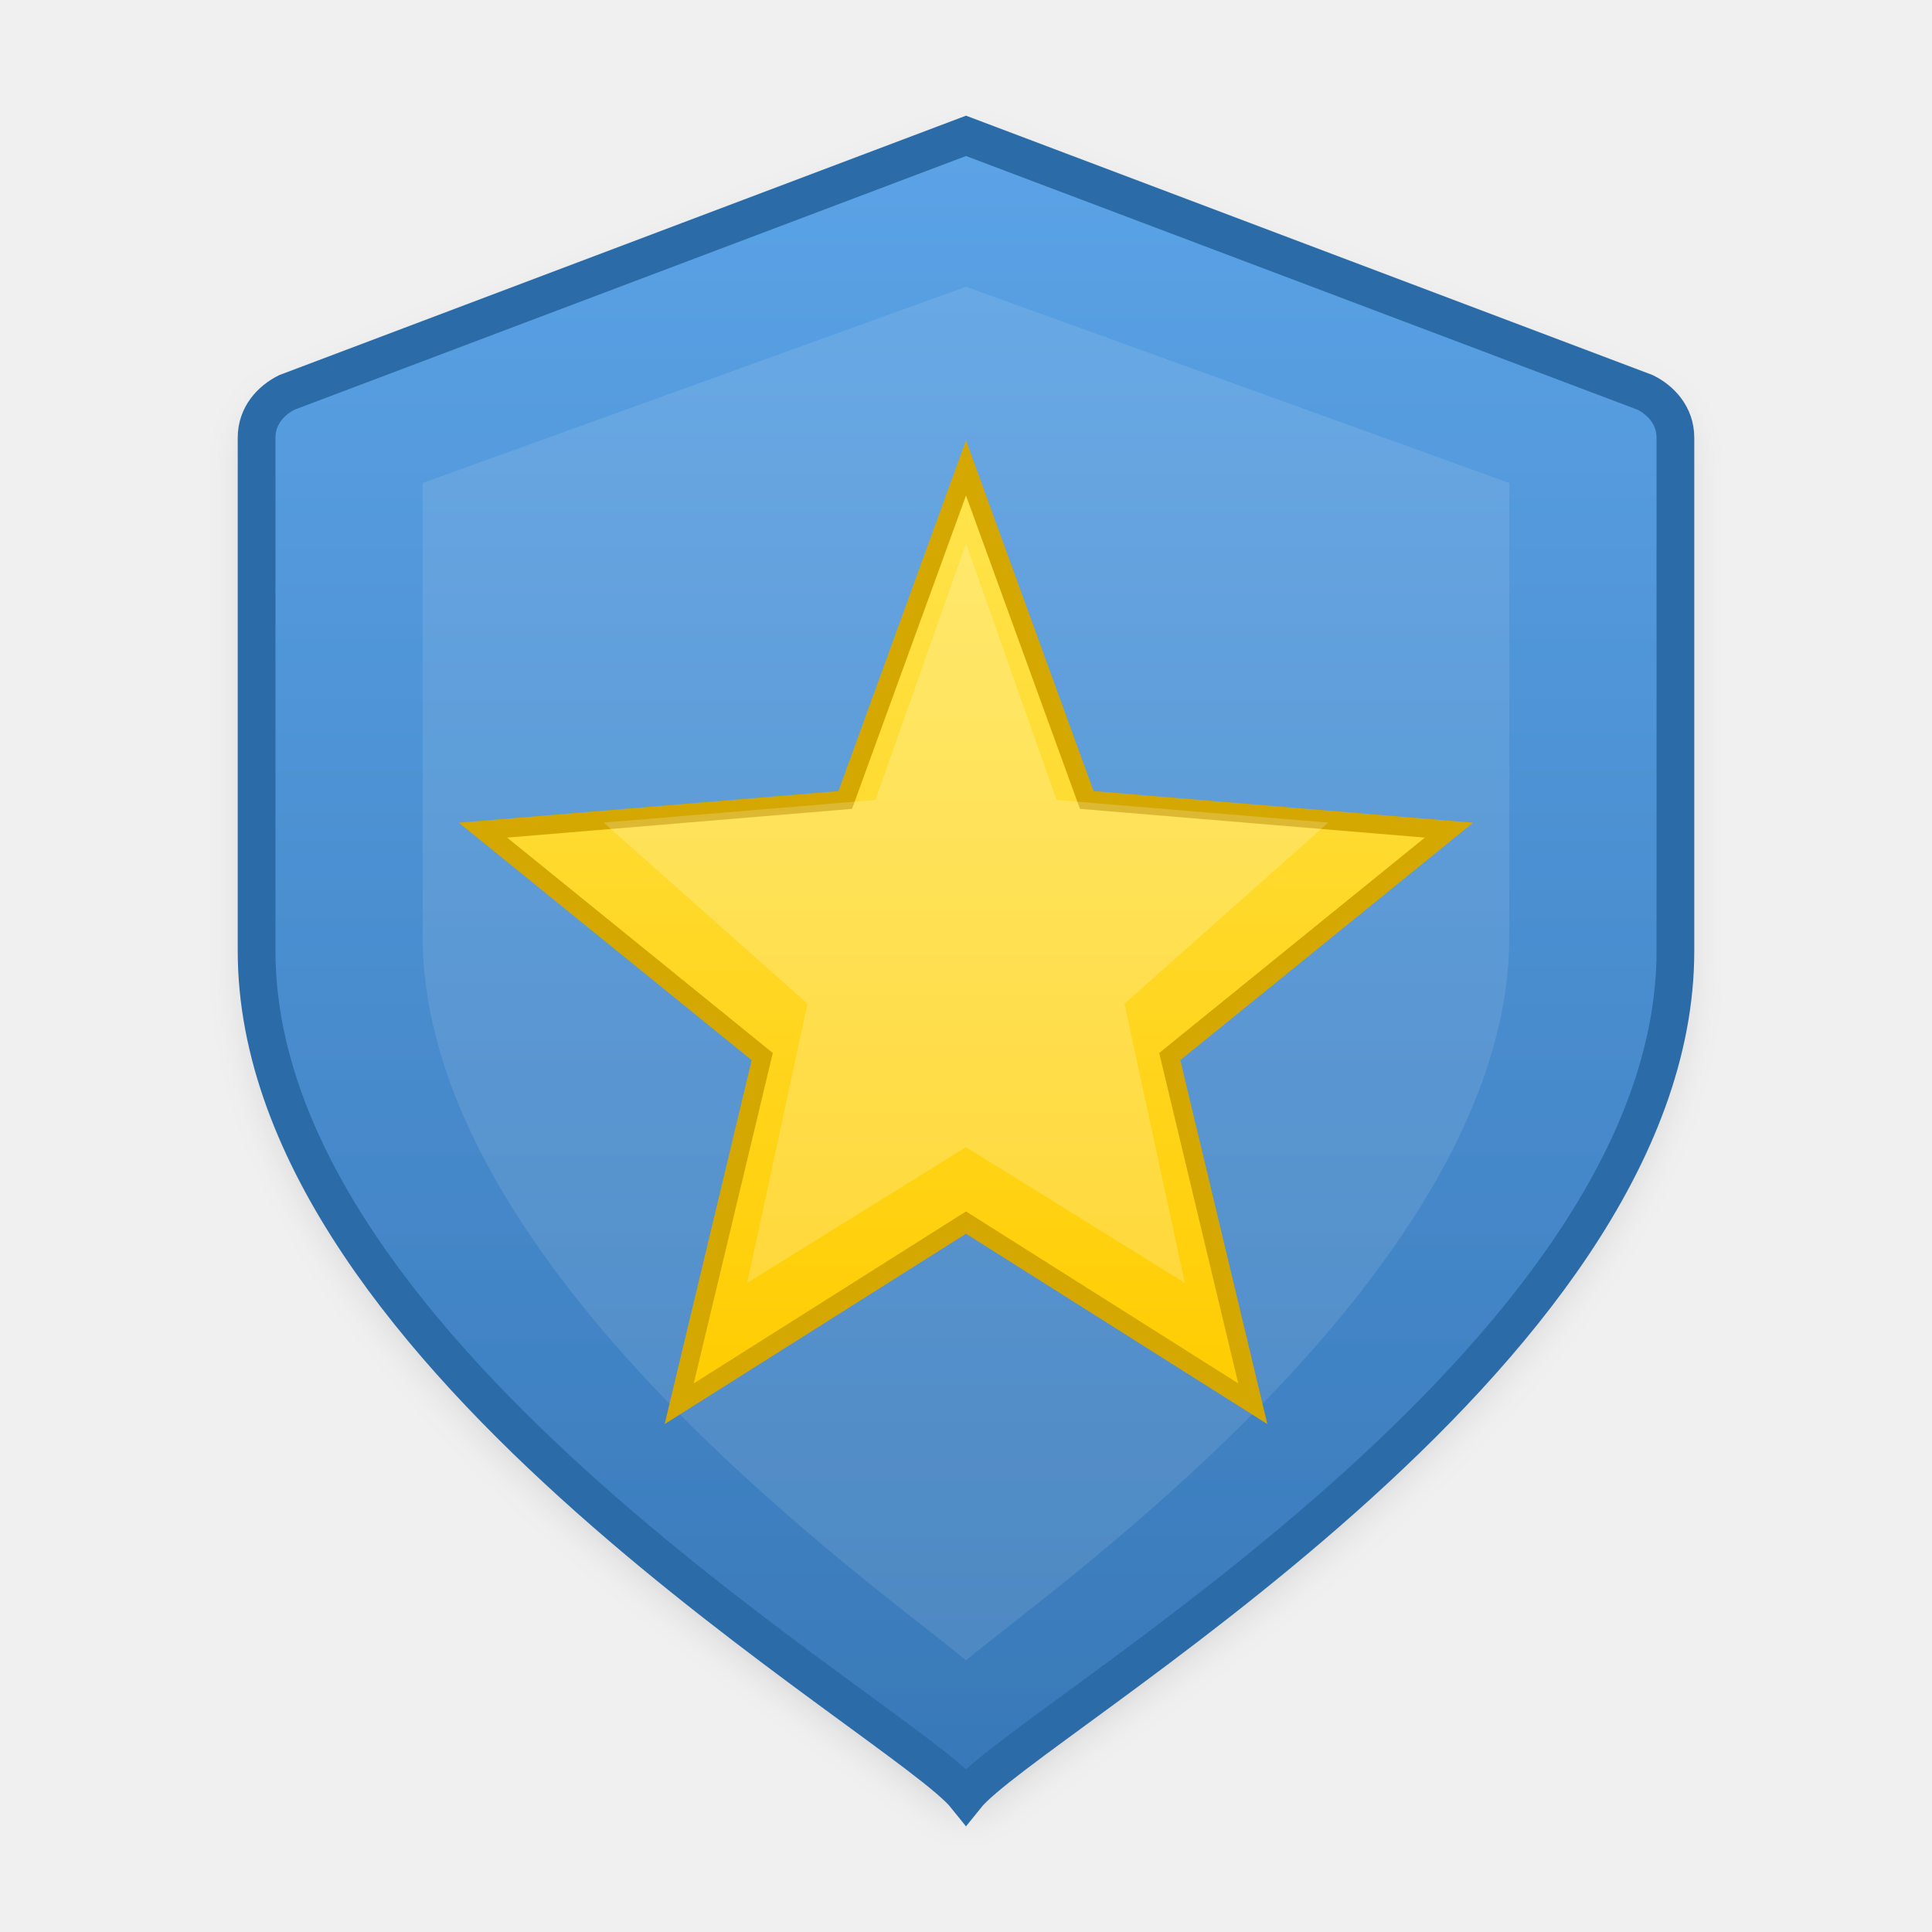
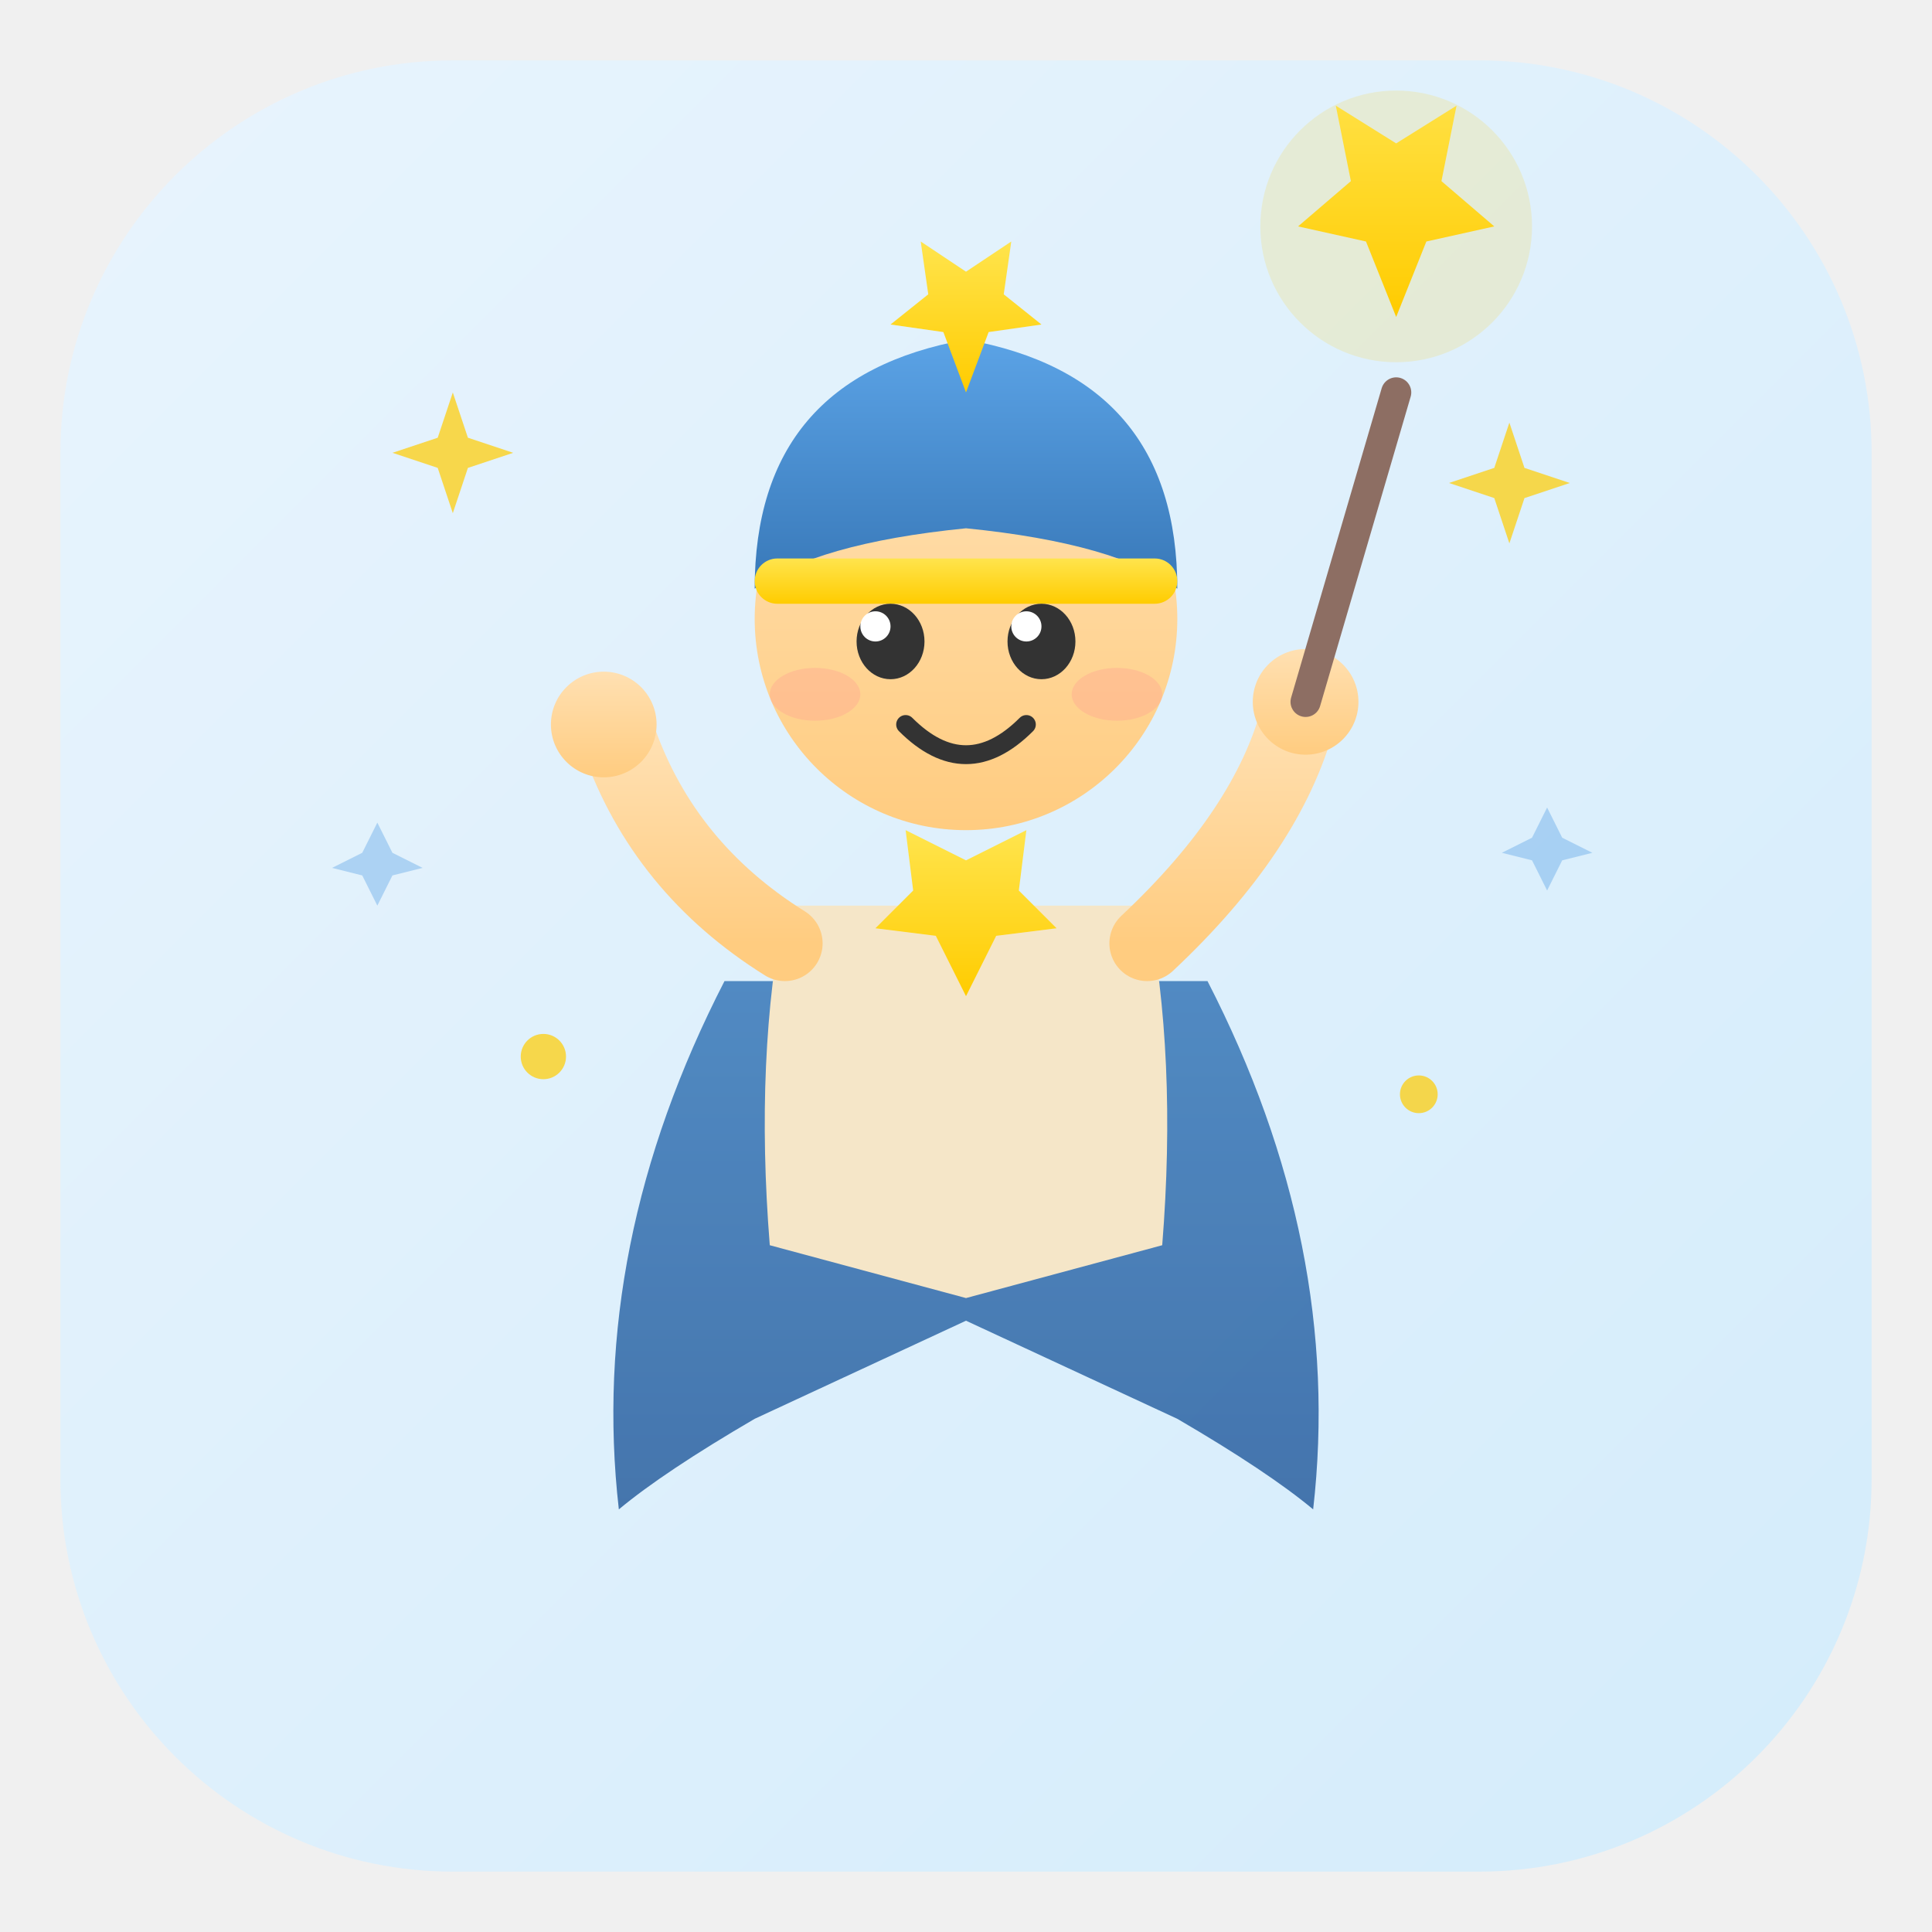
<svg xmlns="http://www.w3.org/2000/svg" viewBox="0 0 256 256" width="256" height="256">
  <defs>
-     <linearGradient id="sg" x1="0.5" y1="0" x2="0.5" y2="1">
+     <linearGradient id="cape" x1="0" y1="0" x2="0" y2="1">
+       <stop offset="0%" stop-color="#3878B8" />
+       <stop offset="100%" stop-color="#2A5F9E" />
+     </linearGradient>
+     <linearGradient id="helmet" x1="0" y1="0" x2="0" y2="1">
      <stop offset="0%" stop-color="#5BA3E6" />
      <stop offset="100%" stop-color="#3878B8" />
    </linearGradient>
-     <linearGradient id="st" x1="0.5" y1="0" x2="0.5" y2="1">
+     <linearGradient id="gold" x1="0.5" y1="0" x2="0.5" y2="1">
      <stop offset="0%" stop-color="#FFE44D" />
      <stop offset="100%" stop-color="#FFCC00" />
    </linearGradient>
-     <filter id="ds" x="-5%" y="-5%" width="115%" height="115%">
-       <feDropShadow dx="0" dy="2" stdDeviation="3" flood-opacity="0.2" />
-     </filter>
+     <linearGradient id="skin" x1="0.5" y1="0" x2="0.5" y2="1">
+       <stop offset="0%" stop-color="#FFE0B2" />
+       <stop offset="100%" stop-color="#FFCC80" />
+     </linearGradient>
+     <linearGradient id="bg" x1="0" y1="0" x2="1" y2="1">
+       <stop offset="0%" stop-color="#E8F4FD" />
+       <stop offset="100%" stop-color="#D4ECFB" />
+     </linearGradient>
  </defs>
-   <path d="M128 18 L218 52 C220 53 222 55 222 58 L222 126 C222 180 136 228 128 238 C120 228 34 180 34 126 L34 58 C34 55 36 53 38 52 Z" fill="url(#sg)" filter="url(#ds)" />
-   <path d="M128 18 L218 52 C220 53 222 55 222 58 L222 126 C222 180 136 228 128 238 C120 228 34 180 34 126 L34 58 C34 55 36 53 38 52 Z" fill="none" stroke="#2A6BA8" stroke-width="5" />
-   <path d="M128 38 L200 64 L200 124 C200 168 140 210 128 220 C116 210 56 168 56 124 L56 64 Z" fill="rgba(255,255,255,0.1)" />
-   <polygon points="128,62 144,106 192,110 155,140 166,186 128,162 90,186 101,140 64,110 112,106" fill="url(#st)" stroke="#D4A800" stroke-width="2.5" />
-   <polygon points="128,72 140,106 176,109 149,133 157,170 128,152 99,170 107,133 80,109 116,106" fill="rgba(255,255,255,0.2)" />
+   <rect x="8" y="8" width="240" height="240" rx="52" fill="url(#bg)" />
+   <path d="M96,130 Q78,165 82,200 Q88,195 100,188 L128,175 L156,188 Q168,195 174,200 Q178,165 160,130Z" fill="url(#cape)" opacity="0.85" />
+   <path d="M104,120 Q100,140 102,165 L128,172 L154,165 Q156,140 152,120Z" fill="#F5E6C8" />
+   <polygon points="128,132 132,124 140,123 135,118 136,110 128,114 120,110 121,118 116,123 124,124" fill="url(#gold)" />
+   <path d="M104,125 Q88,115 82,98" fill="none" stroke="url(#skin)" stroke-width="10" stroke-linecap="round" />
+   <path d="M152,125 Q168,110 172,95" fill="none" stroke="url(#skin)" stroke-width="10" stroke-linecap="round" />
+   <circle cx="80" cy="96" r="7" fill="url(#skin)" />
+   <circle cx="173" cy="93" r="7" fill="url(#skin)" />
+   <line x1="173" y1="93" x2="185" y2="52" stroke="#8D6E63" stroke-width="4" stroke-linecap="round" />
+   <polygon points="185,42 189,32 198,30 191,24 193,14 185,19 177,14 179,24 172,30 181,32" fill="url(#gold)" />
+   <circle cx="185" cy="30" r="18" fill="#FFCC00" opacity="0.15" />
+   <circle cx="128" cy="82" r="28" fill="url(#skin)" />
+   <path d="M100,78 Q100,50 128,45 Q156,50 156,78 Q148,72 128,70 Q108,72 100,78Z" fill="url(#helmet)" />
+   <rect x="100" y="74" width="56" height="6" rx="3" fill="url(#gold)" />
+   <polygon points="128,52 131,44 138,43 133,39 134,32 128,36 122,32 123,39 118,43 125,44" fill="url(#gold)" />
+   <ellipse cx="118" cy="85" rx="4.5" ry="5" fill="#333" />
+   <ellipse cx="138" cy="85" rx="4.5" ry="5" fill="#333" />
+   <circle cx="116" cy="83" r="2" fill="white" />
+   <circle cx="136" cy="83" r="2" fill="white" />
+   <ellipse cx="108" cy="92" rx="6" ry="3.5" fill="#FFAB91" opacity="0.45" />
+   <ellipse cx="148" cy="92" rx="6" ry="3.5" fill="#FFAB91" opacity="0.45" />
+   <path d="M120,96 Q128,104 136,96" fill="none" stroke="#333" stroke-width="2.5" stroke-linecap="round" />
+   <g fill="#FFCC00" opacity="0.7">
+     <polygon points="60,68 62,62 68,60 62,58 60,52 58,58 52,60 58,62" />
+     <polygon points="200,72 202,66 208,64 202,62 200,56 198,62 192,64 198,66" />
+     <circle cx="72" cy="140" r="3" />
+     <circle cx="188" cy="145" r="2.5" />
+   </g>
+   <g fill="#5BA3E6" opacity="0.4">
+     <polygon points="50,120 52,116 56,115 52,113 50,109 48,113 44,115 48,116" />
+     <polygon points="205,118 207,114 211,113 207,111 205,107 203,111 199,113 203,114" />
+   </g>
</svg>
